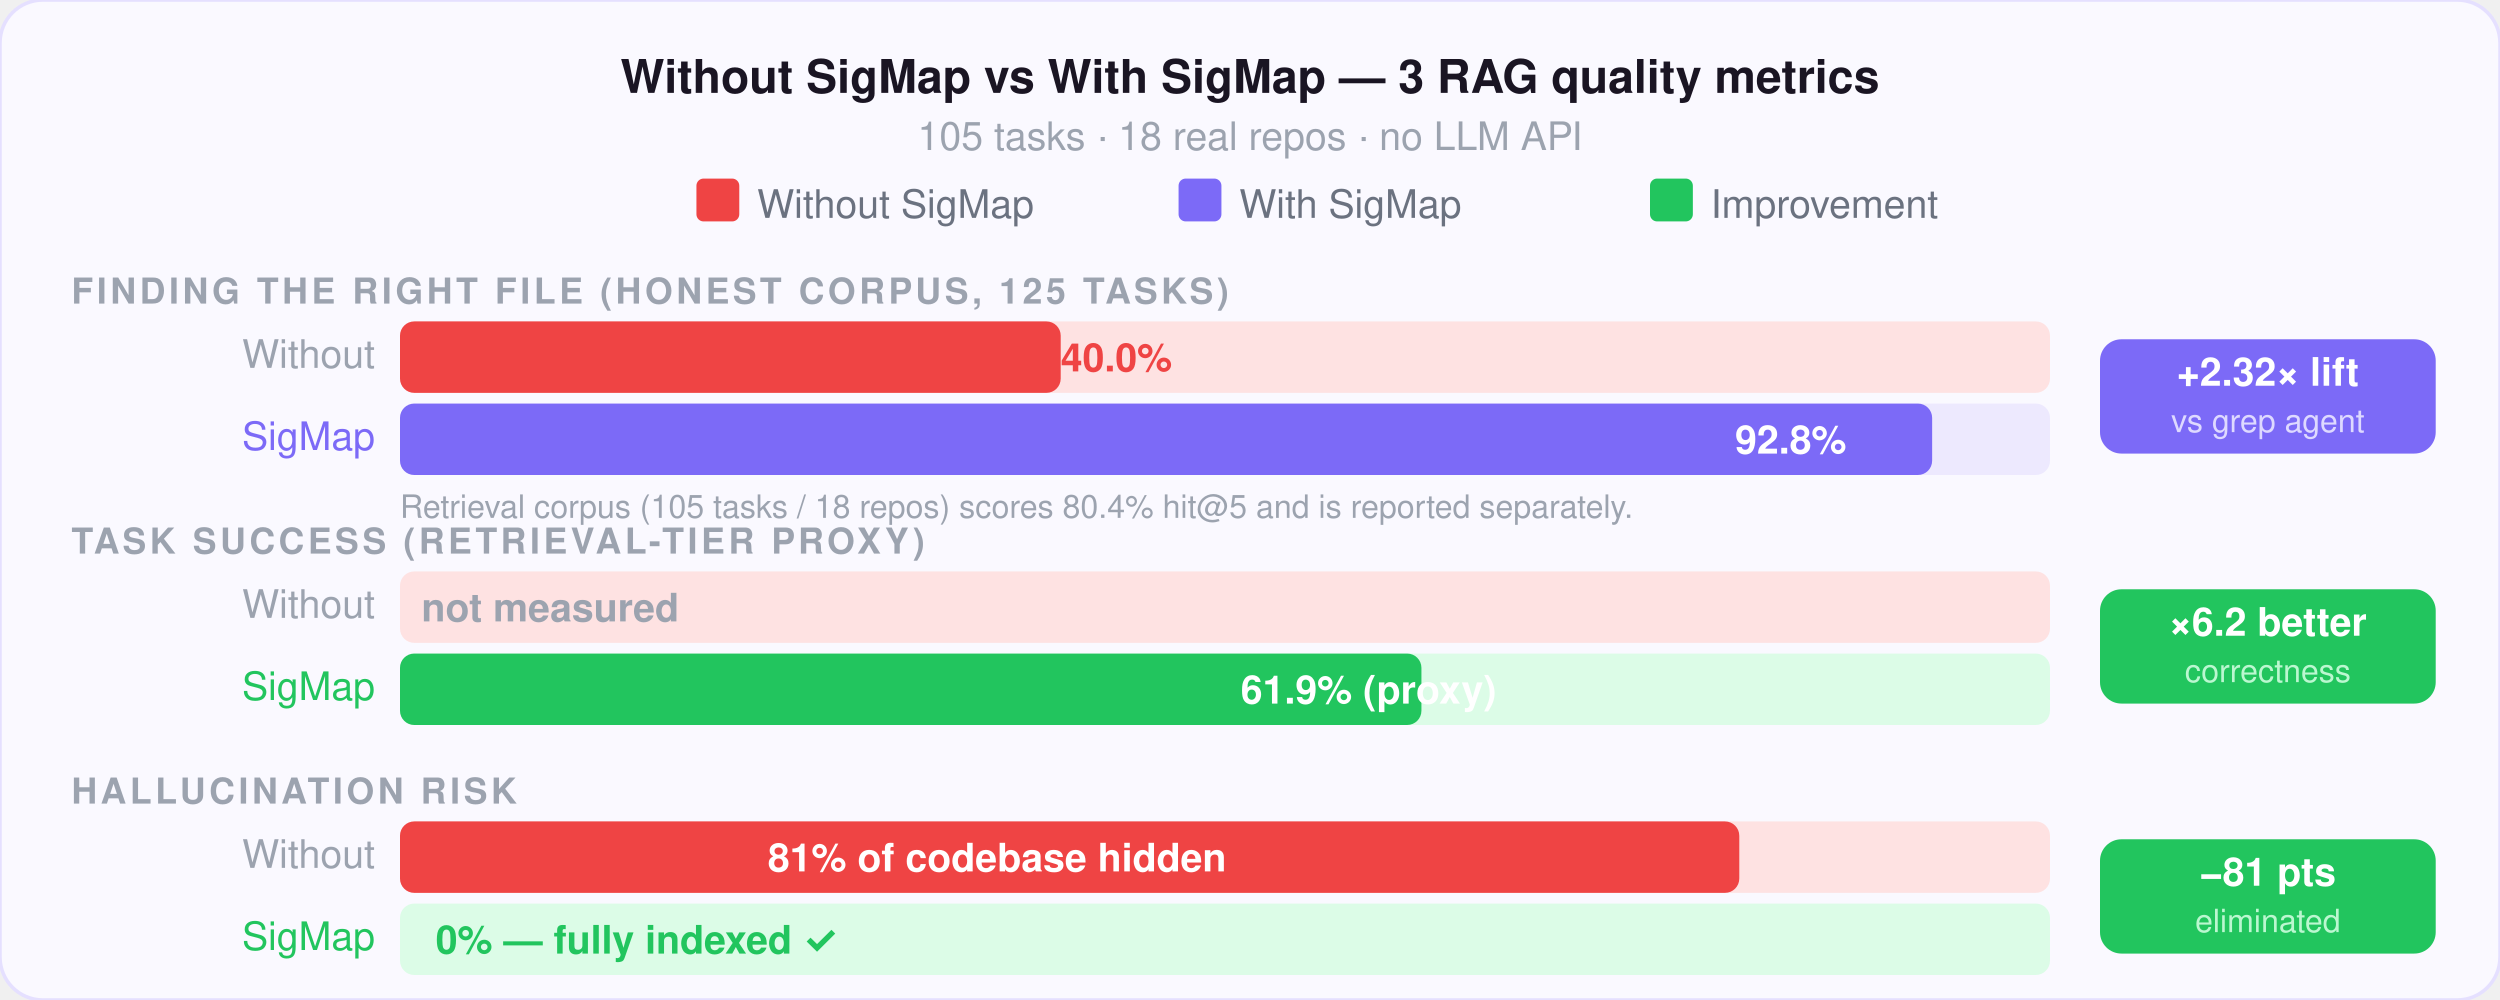
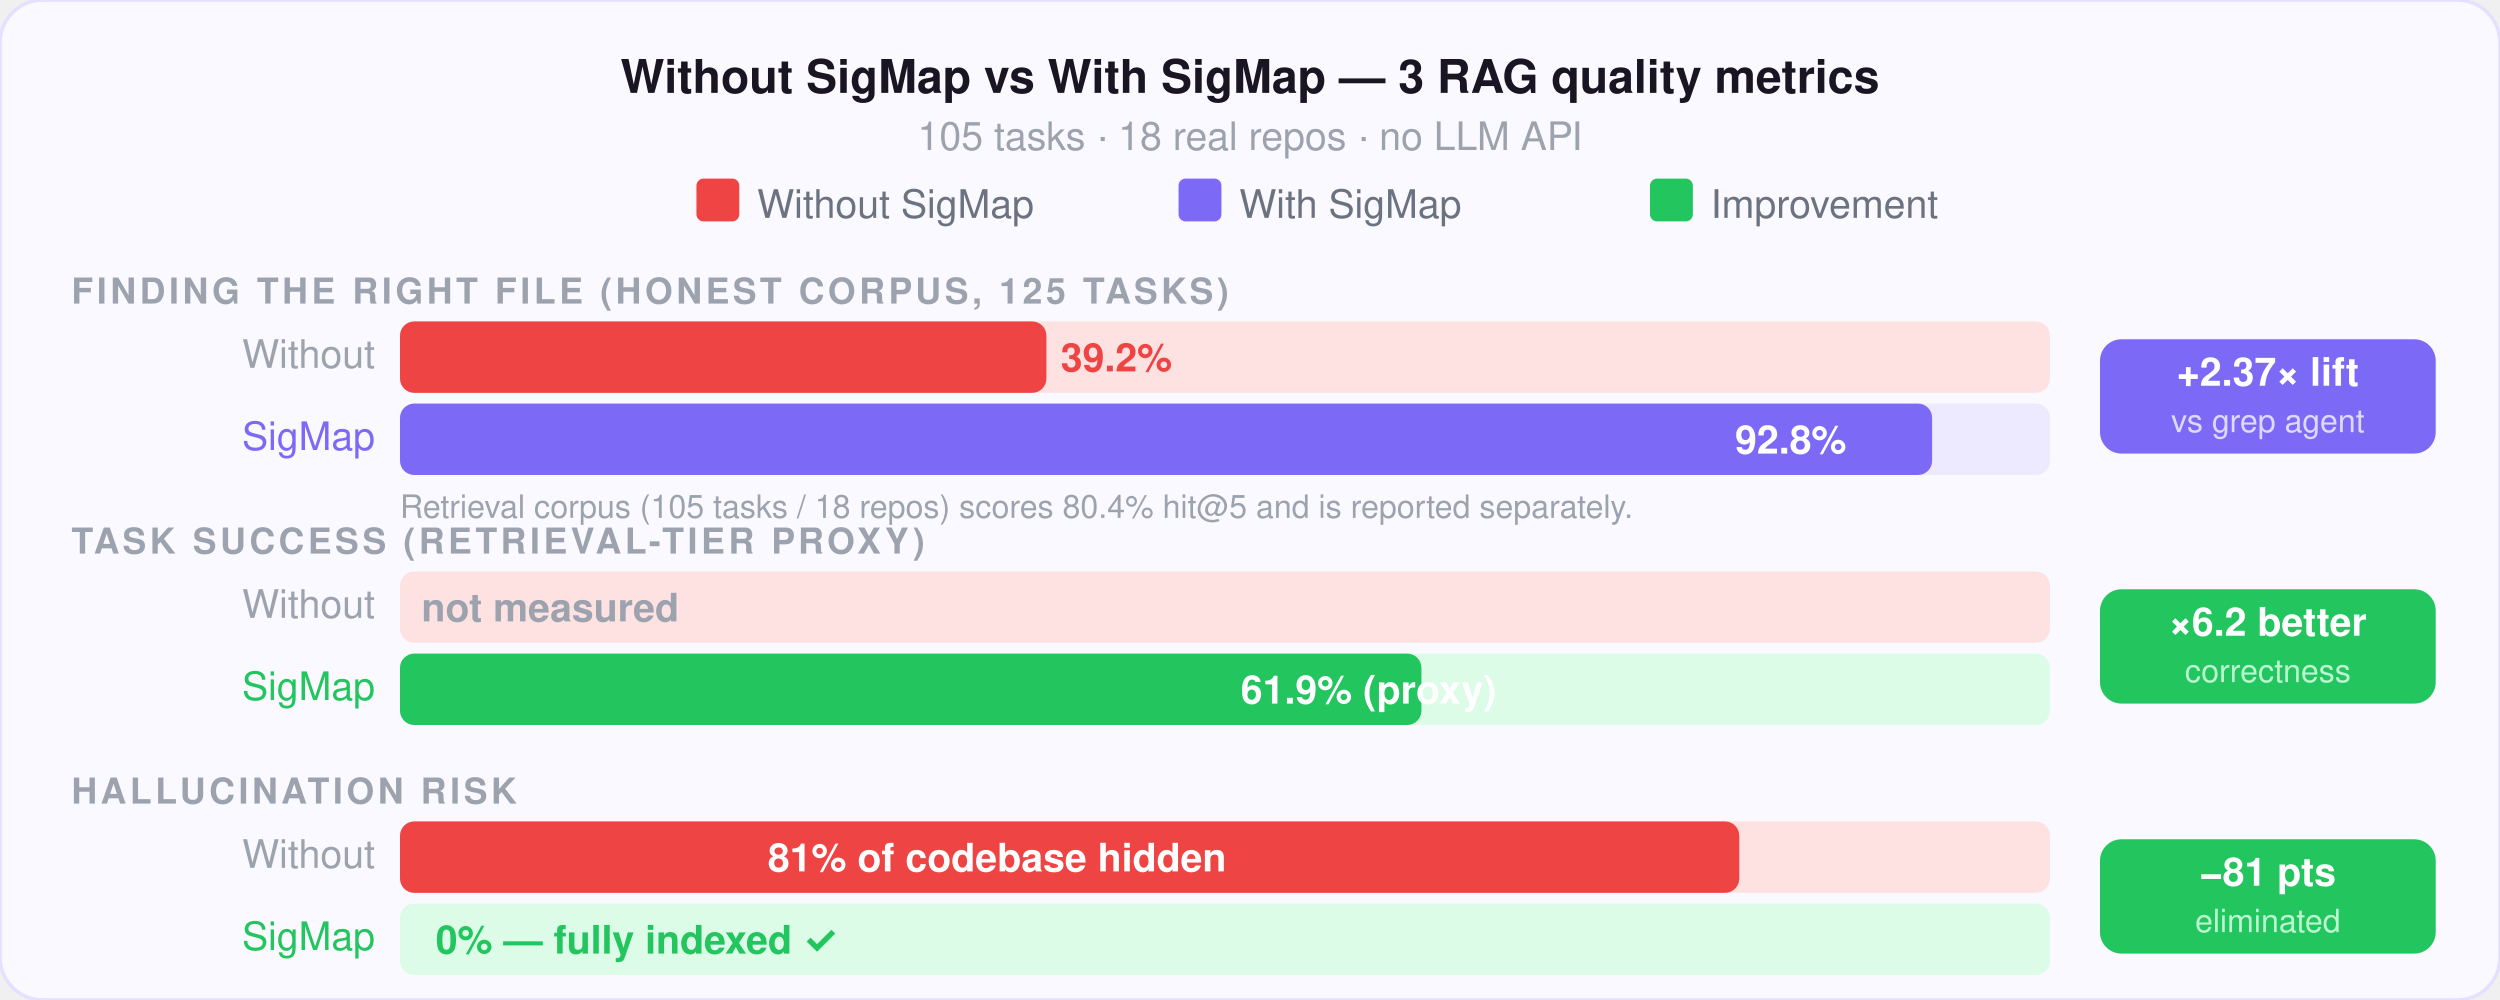
<svg xmlns="http://www.w3.org/2000/svg" viewBox="0 0 700 280" width="700" height="280" font-family="-apple-system,BlinkMacSystemFont,'Segoe UI',Helvetica,Arial,sans-serif">
  <rect width="700" height="280" fill="#faf9ff" rx="12" />
  <rect width="700" height="280" fill="none" stroke="#e5e0ff" stroke-width="1" rx="12" />
  <text x="350" y="26" text-anchor="middle" font-size="13" font-weight="700" fill="#1a1523">Without SigMap vs With SigMap — 3 RAG quality metrics</text>
  <text x="350" y="42" text-anchor="middle" font-size="11" fill="#9ca3af">105 tasks · 18 real repos · no LLM API</text>
  <rect x="195" y="50" width="12" height="12" fill="#ef4444" rx="2" />
  <text x="212" y="61" font-size="11" fill="#6b7280">Without SigMap</text>
  <rect x="330" y="50" width="12" height="12" fill="#7c6af7" rx="2" />
  <text x="347" y="61" font-size="11" fill="#6b7280">With SigMap</text>
  <rect x="462" y="50" width="12" height="12" fill="#22c55e" rx="2" />
  <text x="479" y="61" font-size="11" fill="#6b7280">Improvement</text>
  <text x="20" y="85" font-size="10" font-weight="600" fill="#9ca3af" letter-spacing="1">FINDING THE RIGHT FILE (HONEST CORPUS, 125 TASKS)</text>
  <text x="105" y="103" text-anchor="end" font-size="11" fill="#9ca3af">Without</text>
  <rect x="112" y="90" width="462" height="20" fill="#fee2e2" rx="4" />
-   <rect x="112" y="90" width="185" height="20" fill="#ef4444" rx="4" />
-   <text x="297" y="104" font-size="11" font-weight="600" fill="#ef4444">40.0%</text>
+   <rect x="112" y="90" width="181" height="20" fill="#ef4444" rx="4" />
+   <text x="297" y="104" font-size="11" font-weight="600" fill="#ef4444">39.2%</text>
  <text x="105" y="126" text-anchor="end" font-size="11" fill="#7c6af7">SigMap</text>
  <rect x="112" y="113" width="462" height="20" fill="#ede9fe" rx="4" />
  <rect x="112" y="113" width="429" height="20" fill="#7c6af7" rx="4" />
  <text x="517" y="127" text-anchor="end" font-size="11" font-weight="700" fill="#fff">92.8%</text>
  <rect x="588" y="95" width="94" height="32" fill="#7c6af7" rx="6" />
-   <text x="635" y="108" text-anchor="middle" font-size="11" font-weight="700" fill="#fff">+2.32× lift</text>
+   <text x="635" y="108" text-anchor="middle" font-size="11" font-weight="700" fill="#fff">+2.37× lift</text>
  <text x="635" y="121" text-anchor="middle" font-size="9" fill="#ded9ff">vs grep agent</text>
  <text x="112" y="145" font-size="9" fill="#9ca3af">Retrieval corpus (105 tasks / 18 repos) scores 80.4% hit@5 and is reported separately.</text>
  <text x="20" y="155" font-size="10" font-weight="600" fill="#9ca3af" letter-spacing="1">TASK SUCCESS (RETRIEVAL-TIER PROXY)</text>
  <text x="105" y="173" text-anchor="end" font-size="11" fill="#9ca3af">Without</text>
  <rect x="112" y="160" width="462" height="20" fill="#fee2e2" rx="4" />
  <rect x="112" y="160" width="0" height="20" fill="#ef4444" rx="4" />
  <text x="118" y="174" font-size="11" font-weight="600" fill="#9ca3af">not measured</text>
  <text x="105" y="196" text-anchor="end" font-size="11" fill="#22c55e">SigMap</text>
  <rect x="112" y="183" width="462" height="20" fill="#dcfce7" rx="4" />
  <rect x="112" y="183" width="286" height="20" fill="#22c55e" rx="4" />
  <text x="419" y="197" text-anchor="end" font-size="11" font-weight="700" fill="#fff">61.9% (proxy)</text>
  <rect x="588" y="165" width="94" height="32" fill="#22c55e" rx="6" />
  <text x="635" y="178" text-anchor="middle" font-size="11" font-weight="700" fill="#fff">×6.2 better</text>
  <text x="635" y="191" text-anchor="middle" font-size="9" fill="#bbf7d0">correctness</text>
  <text x="20" y="225" font-size="10" font-weight="600" fill="#9ca3af" letter-spacing="1">HALLUCINATION RISK</text>
  <text x="105" y="243" text-anchor="end" font-size="11" fill="#9ca3af">Without</text>
  <rect x="112" y="230" width="462" height="20" fill="#fee2e2" rx="4" />
  <rect x="112" y="230" width="375" height="20" fill="#ef4444" rx="4" />
  <text x="215" y="244" font-size="11" font-weight="700" fill="#fff">81% of codebase hidden</text>
  <text x="105" y="266" text-anchor="end" font-size="11" fill="#22c55e">SigMap</text>
  <rect x="112" y="253" width="462" height="20" fill="#dcfce7" rx="4" />
  <text x="122" y="267" font-size="11" font-weight="700" fill="#22c55e">0% — fully indexed ✓</text>
  <rect x="588" y="235" width="94" height="32" fill="#22c55e" rx="6" />
  <text x="635" y="248" text-anchor="middle" font-size="11" font-weight="700" fill="#fff">−81 pts</text>
  <text x="635" y="261" text-anchor="middle" font-size="9" fill="#bbf7d0">eliminated</text>
</svg>
